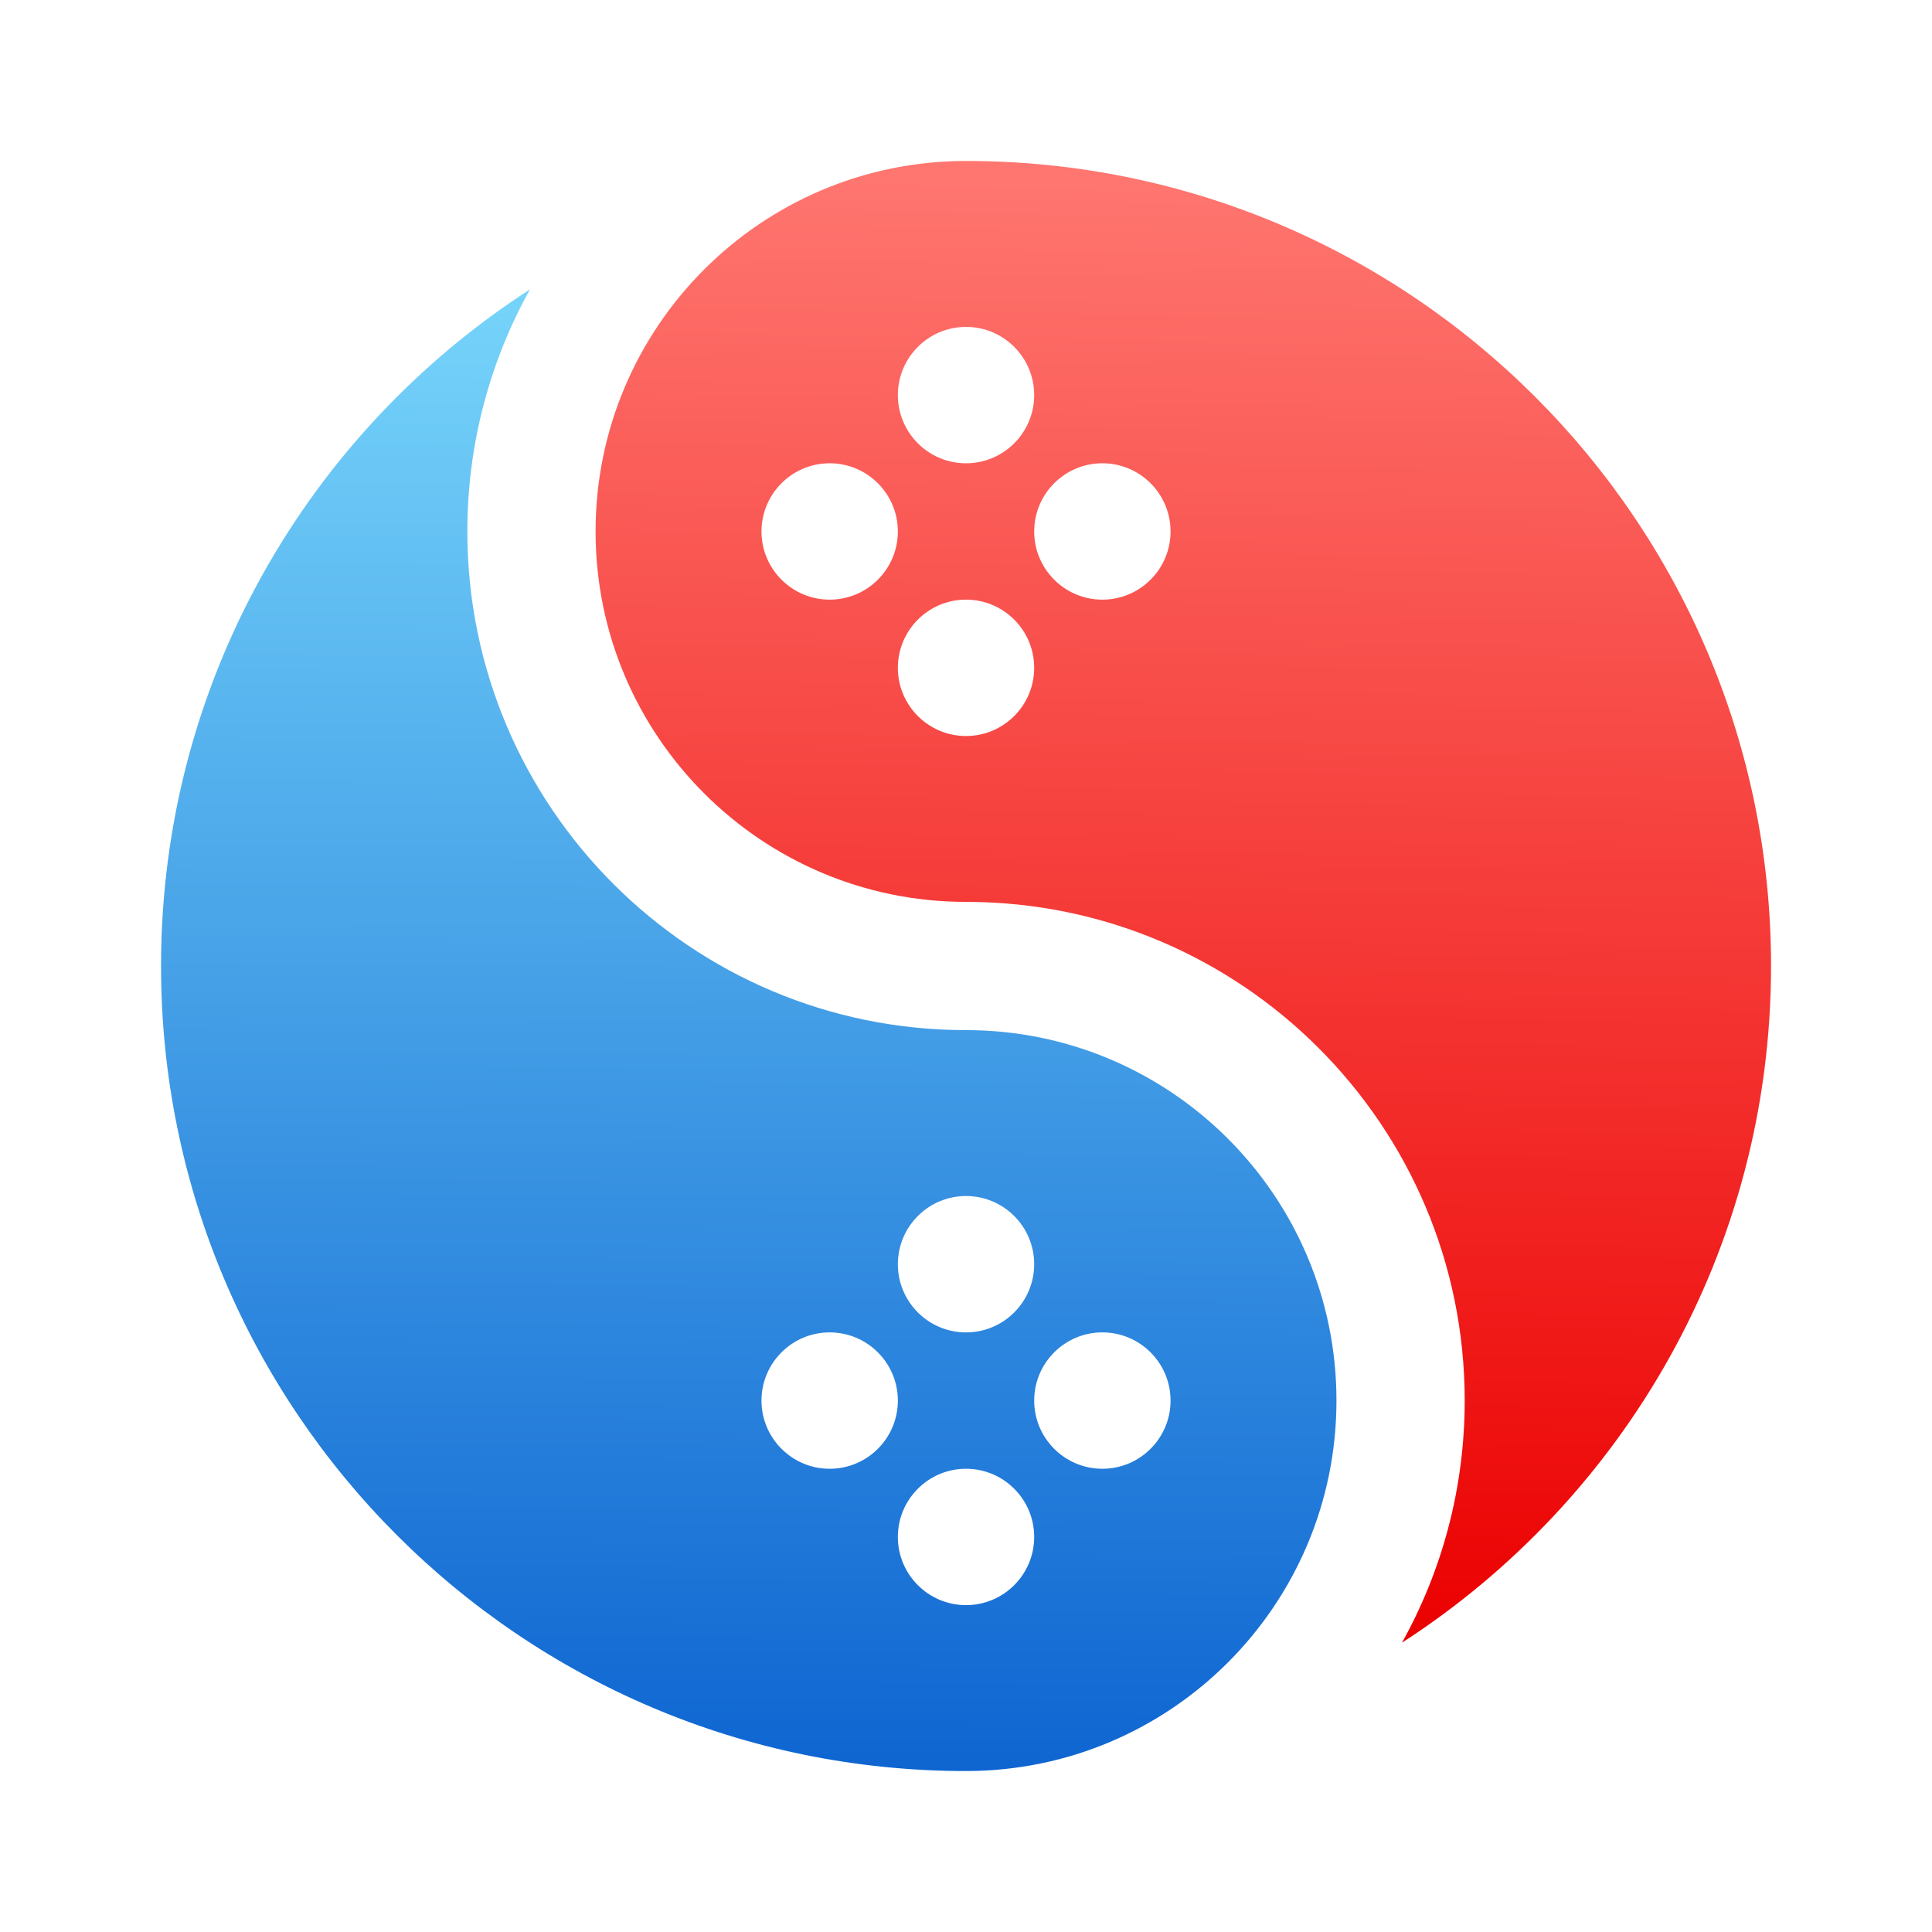
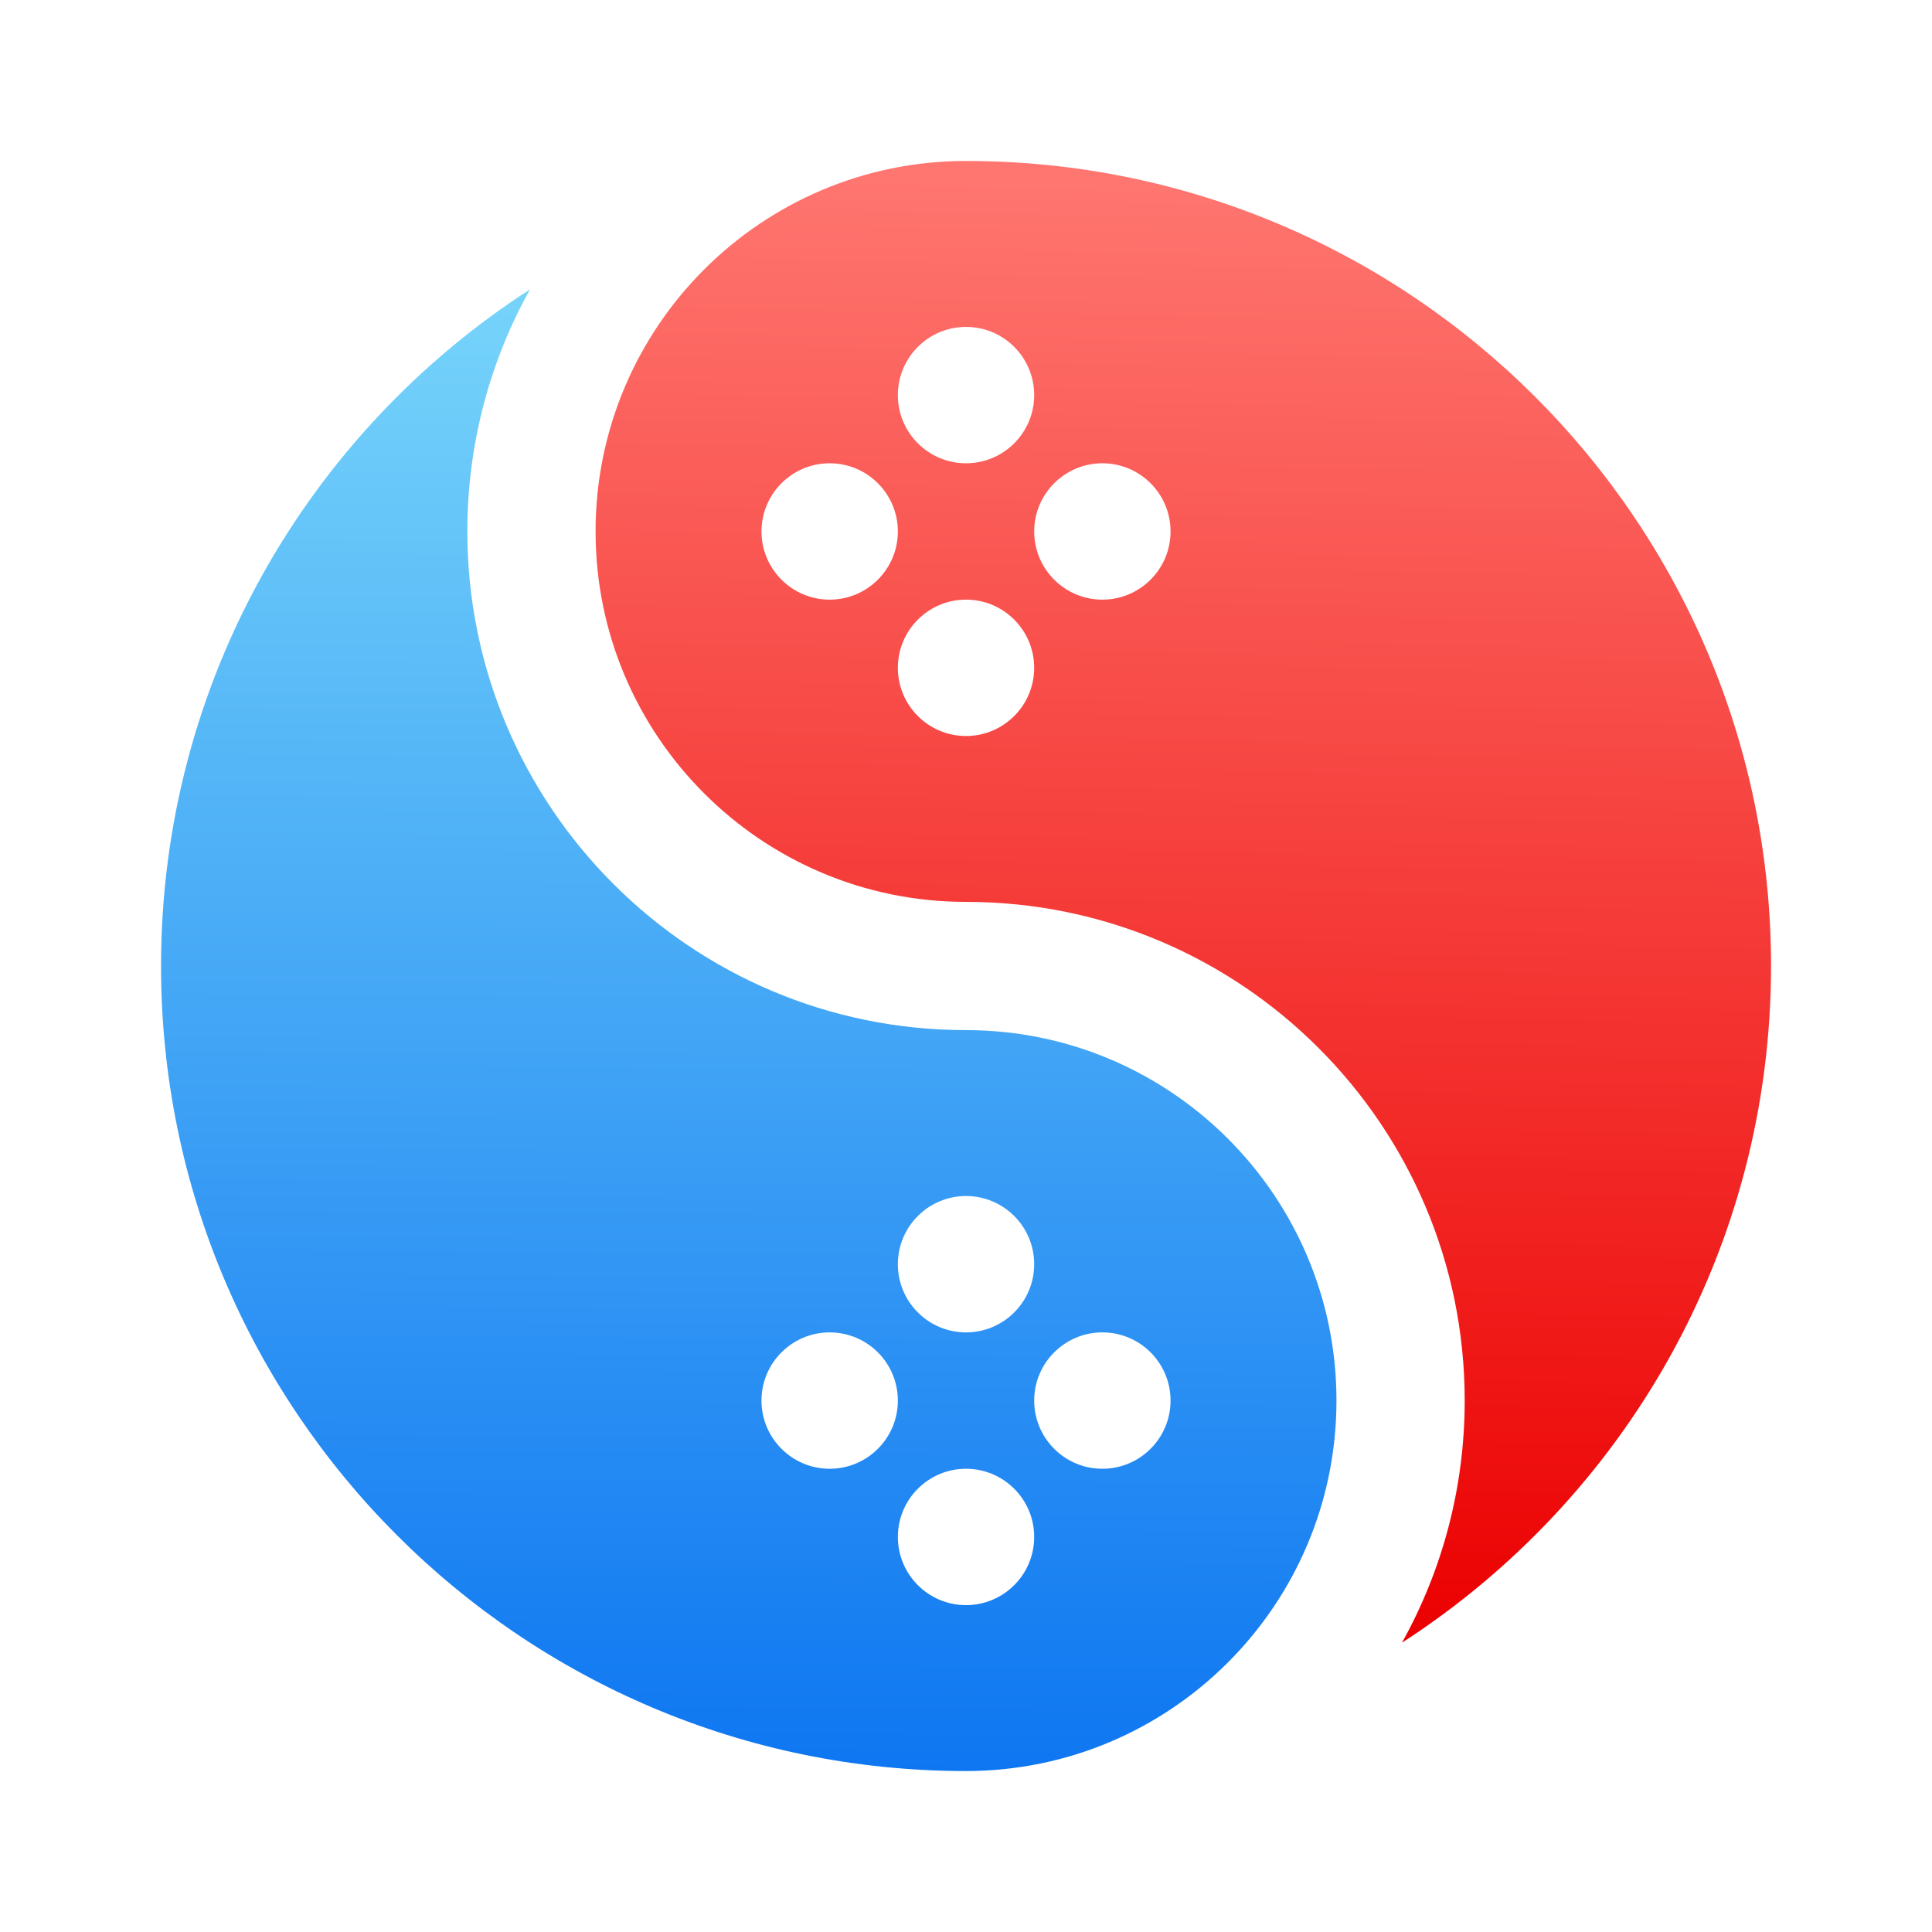
<svg xmlns="http://www.w3.org/2000/svg" width="48" height="48" fill="none" version="1.1" viewBox="0 0 48 48">
  <defs>
    <linearGradient id="linearGradient2" x1="19.063" x2="19.265" y1="44.03" y2="7.293" gradientUnits="userSpaceOnUse">
-       <stop stop-color="#0e65d1" offset="0" />
+       <stop stop-color="#0e76f1" offset="0" />
      <stop stop-color="#76d4fa" offset="1" />
    </linearGradient>
    <linearGradient id="linearGradient4" x1="28.899" x2="29.546" y1="40.792" y2="3.987" gradientUnits="userSpaceOnUse">
      <stop stop-color="#eb0000" offset="0" />
      <stop stop-color="#ff7771" offset="1" />
    </linearGradient>
  </defs>
  <path d="m34.831 40.813c0.993-1.782 1.559-3.834 1.559-6.017 0-6.839-5.551-12.389-12.39-12.389-5.08 0-9.203-4.123-9.203-9.204 0-5.08 4.123-9.204 9.203-9.204 11.041 0 20.001 8.96 20.001 20 0 7.05-3.654 13.251-9.169 16.813zm-10.831-32.691c-0.934 0-1.693 0.759-1.693 1.694 0 0.935 0.759 1.694 1.693 1.694 0.936 0 1.694-0.759 1.694-1.694 0-0.935-0.758-1.694-1.694-1.694zm3.388 3.388c-0.935 0-1.694 0.759-1.694 1.694 0 0.935 0.759 1.694 1.694 1.694 0.936 0 1.694-0.759 1.694-1.694 0-0.935-0.758-1.694-1.694-1.694zm-6.775 0c-0.935 0-1.694 0.759-1.694 1.694 0 0.935 0.759 1.694 1.694 1.694 0.935 0 1.694-0.759 1.694-1.694 0-0.935-0.759-1.694-1.694-1.694zm3.387 3.388c-0.934 0-1.693 0.759-1.693 1.694 0 0.935 0.759 1.694 1.693 1.694 0.936 0 1.694-0.759 1.694-1.694 0-0.935-0.758-1.694-1.694-1.694z" fill="url(#linearGradient4)" stroke-width=".078" />
  <path d="m13.169 7.187c-0.993 1.782-1.558 3.834-1.558 6.017 0 6.839 5.55 12.389 12.389 12.389 5.08 0 9.204 4.123 9.204 9.204 0 5.08-4.124 9.204-9.204 9.204-11.039 0-19.999-8.96-19.999-20 0-7.05 3.653-13.251 9.169-16.813zm10.831 22.528c-0.934 0-1.693 0.759-1.693 1.694 0 0.935 0.759 1.694 1.693 1.694 0.936 0 1.694-0.759 1.694-1.694 0-0.935-0.758-1.694-1.694-1.694zm3.388 3.388c-0.935 0-1.694 0.759-1.694 1.694s0.759 1.694 1.694 1.694c0.936 0 1.694-0.759 1.694-1.694s-0.758-1.694-1.694-1.694zm-3.388 3.388c-0.934 0-1.693 0.759-1.693 1.694 0 0.935 0.759 1.694 1.693 1.694 0.936 0 1.694-0.759 1.694-1.694 0-0.935-0.758-1.694-1.694-1.694zm-3.387-3.388c-0.935 0-1.694 0.759-1.694 1.694s0.759 1.694 1.694 1.694c0.935 0 1.694-0.759 1.694-1.694s-0.759-1.694-1.694-1.694z" fill="url(#linearGradient2)" stroke-width=".078" />
</svg>
